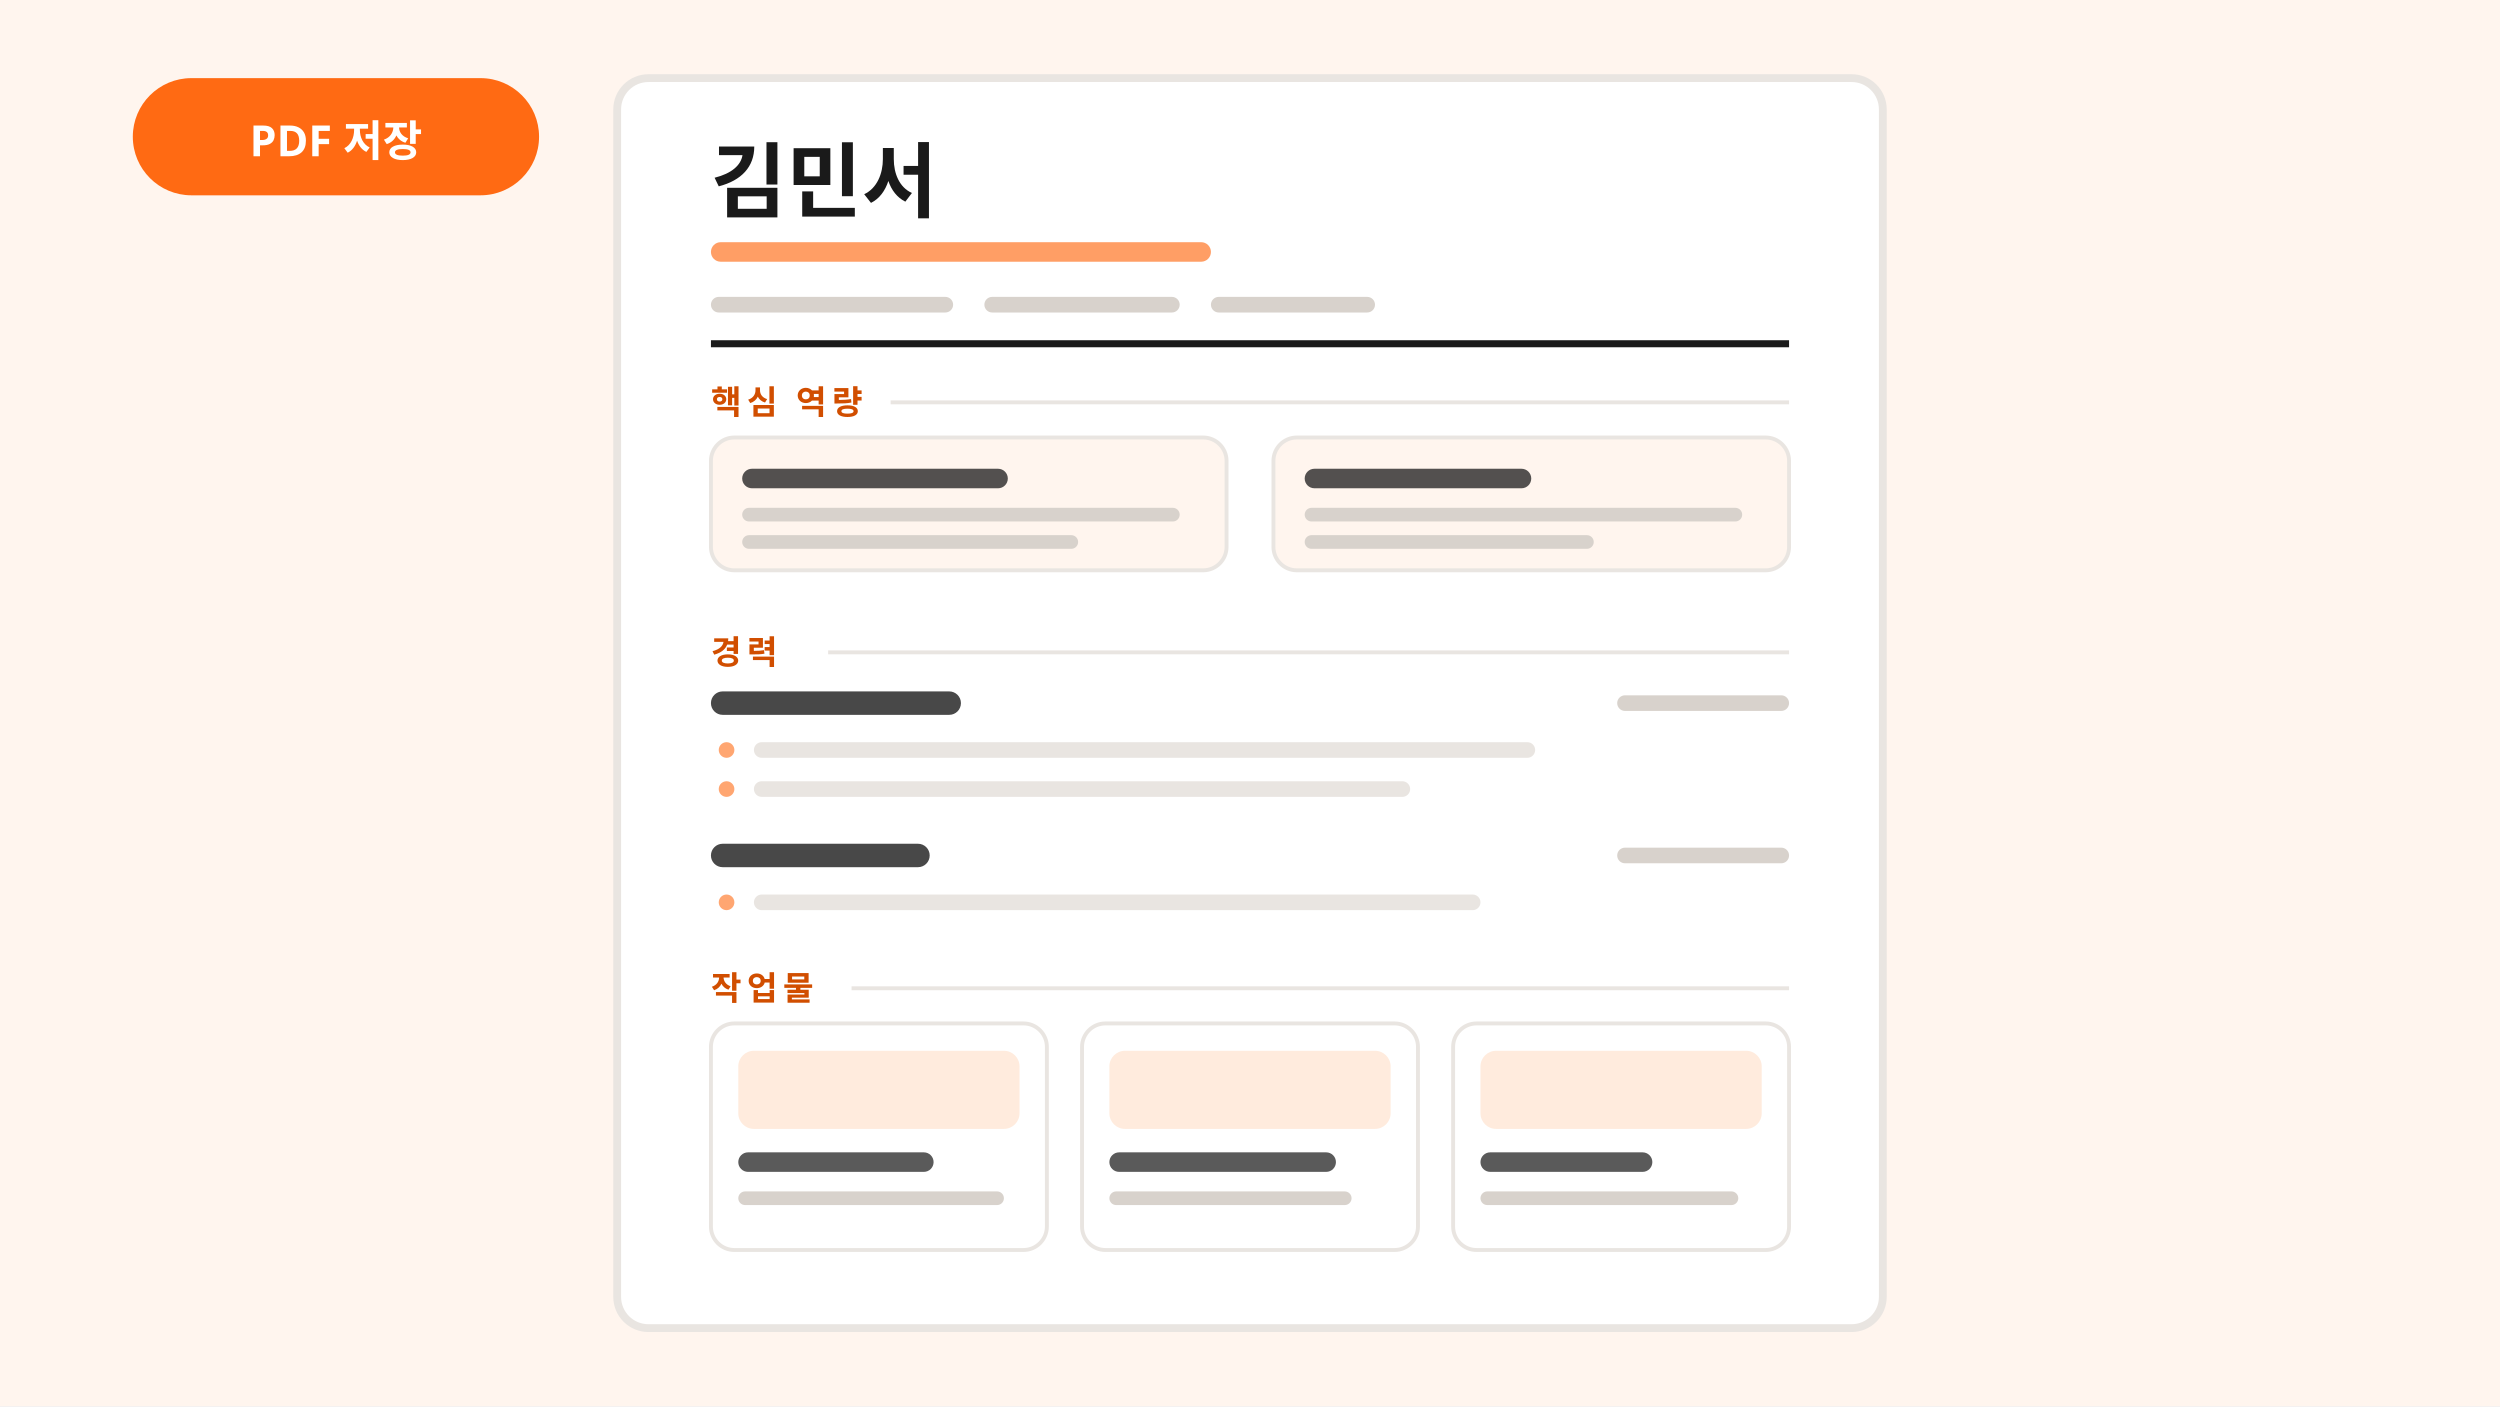
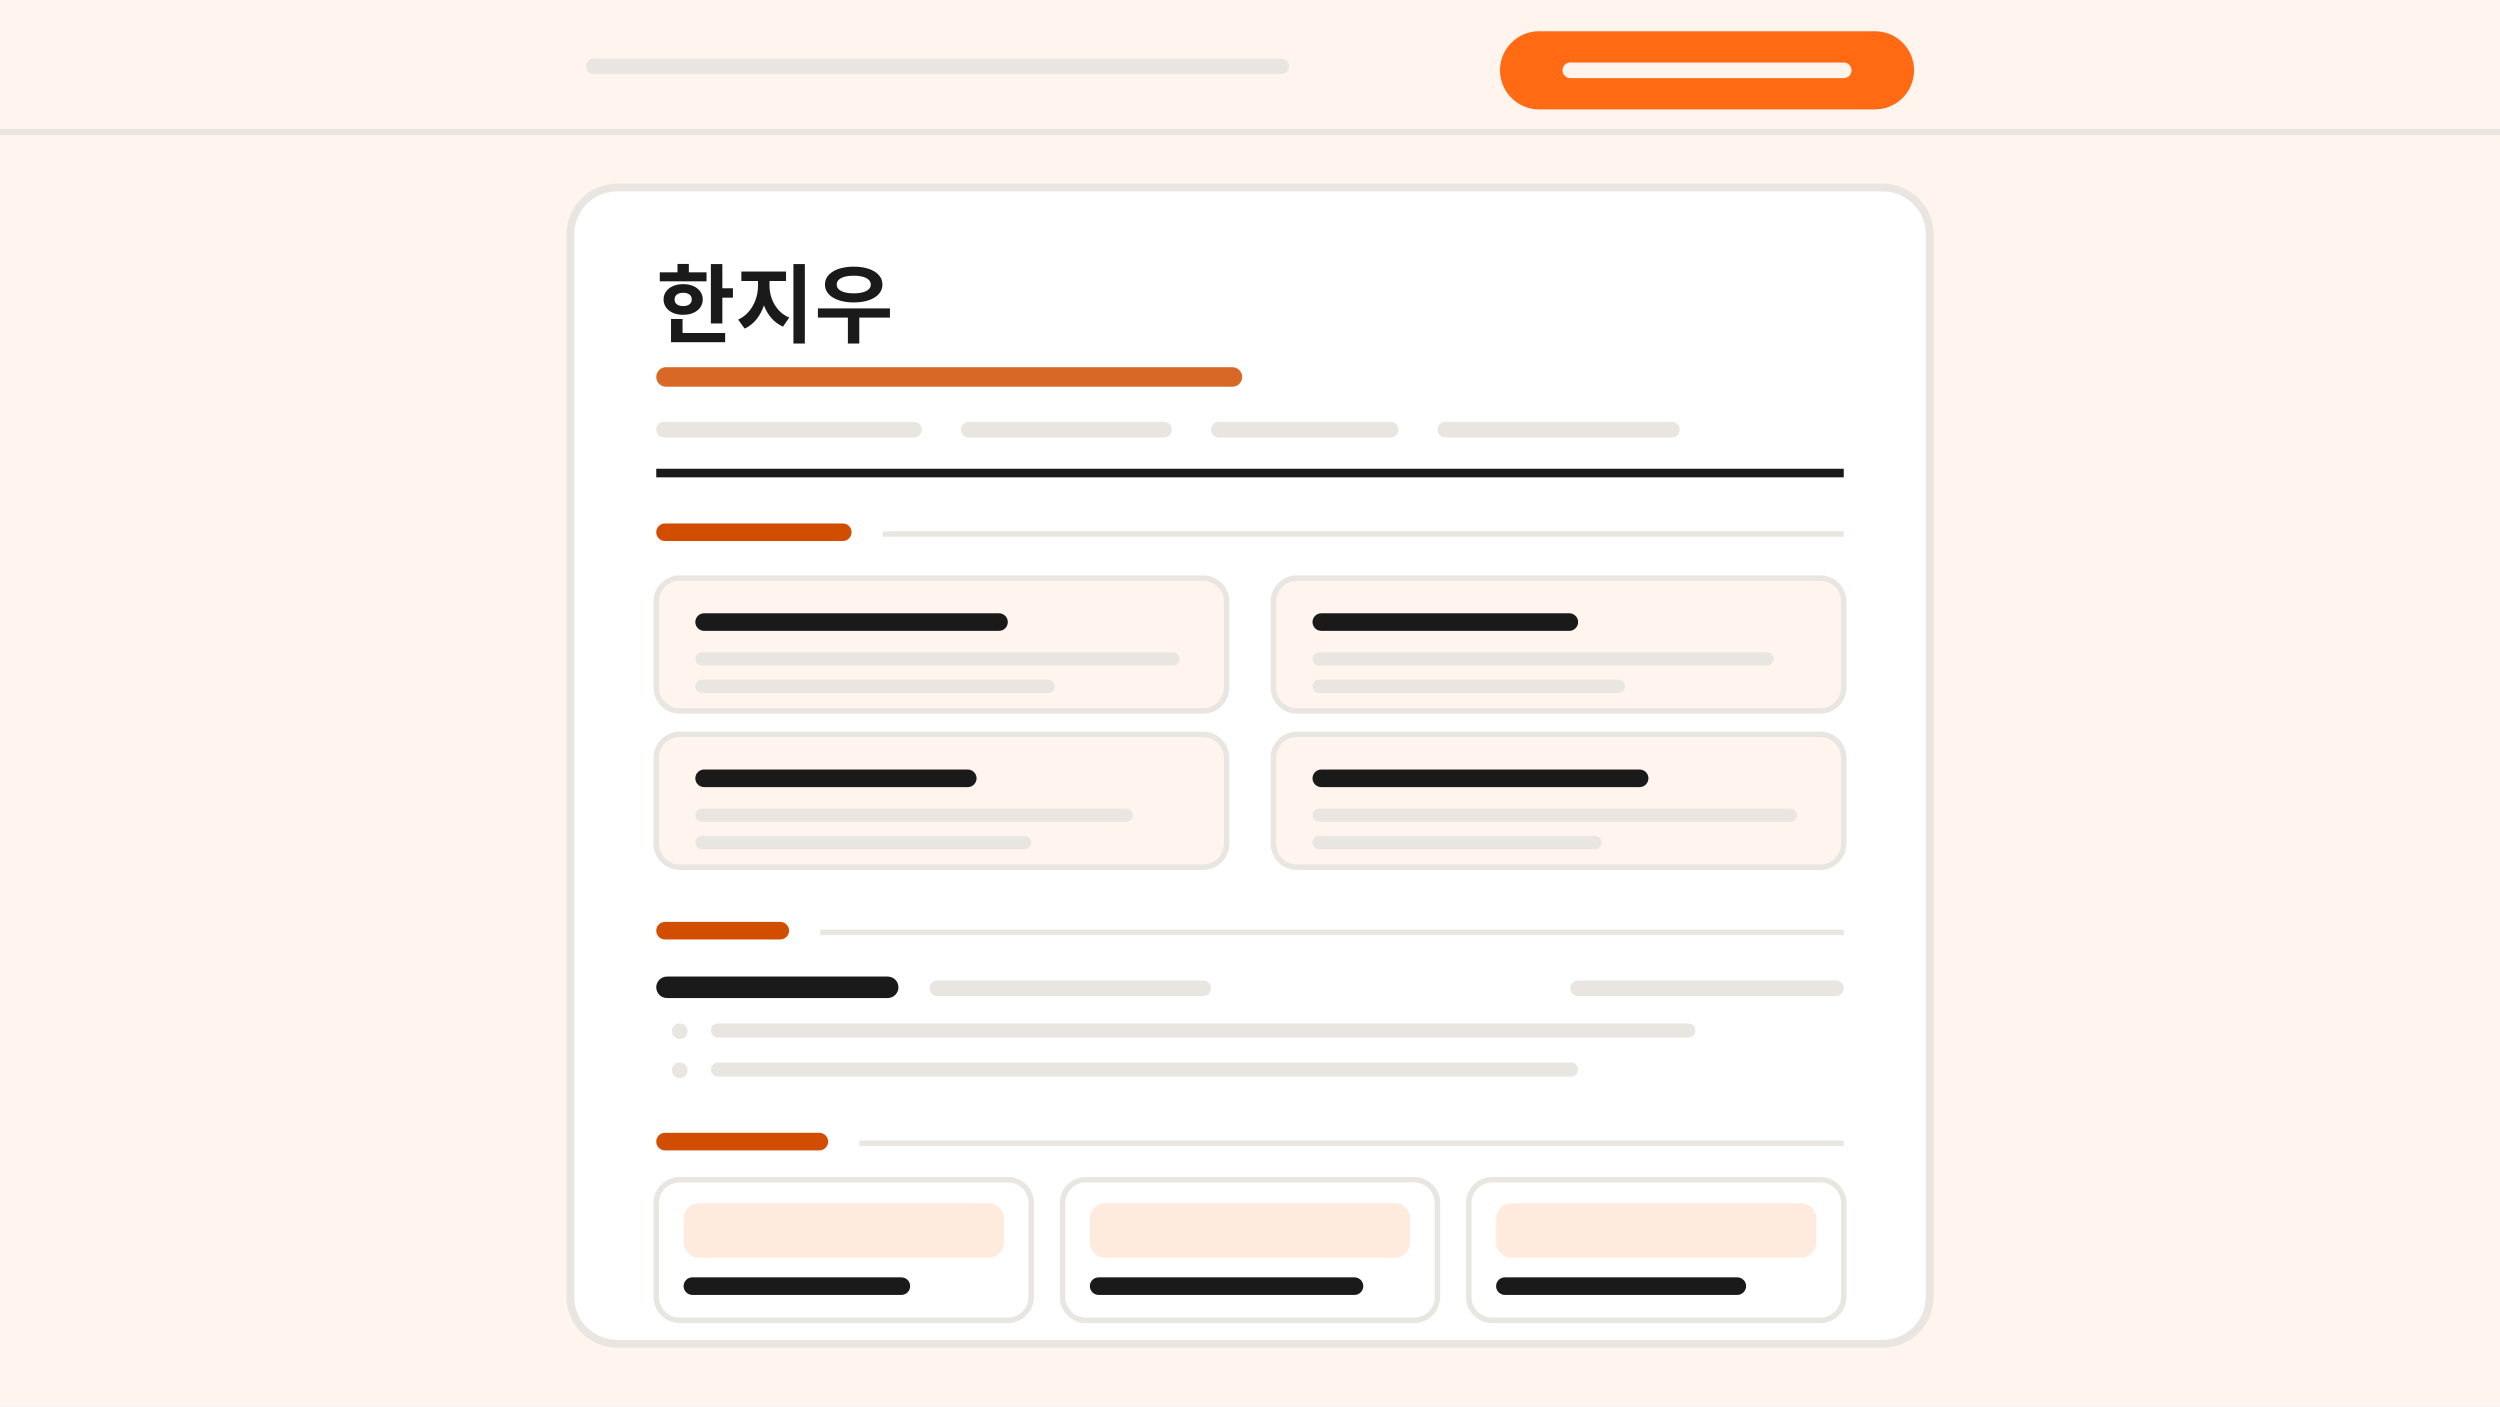
- <svg xmlns="http://www.w3.org/2000/svg" viewBox="0 0 640 360" role="img" aria-label="이력서·포트폴리오 틀 미리보기 — 이름과 연락처, 핵심 역량 네 칸, 경력, 작업물 세 카드">
+ <svg xmlns="http://www.w3.org/2000/svg" viewBox="0 0 640 360" role="img" aria-label="이력서 틀 미리보기 — 인쇄 단추, 이름과 연락처, 핵심 역량 네 칸, 경력, 작업물 카드 세 개">
  <rect width="640" height="360" fill="#FFF5EE" />
-   <rect x="158" y="20" width="324" height="320" rx="8" fill="#FFFFFF" stroke="#E9E5E1" stroke-width="2" />
-   <text x="182" y="54" font-family="sans-serif" font-size="21" font-weight="800" fill="#1A1A1A">김민서</text>
-   <rect x="182" y="62" width="128" height="5" rx="2.5" fill="#FF6A13" opacity="0.65" />
-   <g fill="#D8D2CC">
-     <rect x="182" y="76" width="62" height="4" rx="2" />
-     <rect x="252" y="76" width="50" height="4" rx="2" />
-     <rect x="310" y="76" width="42" height="4" rx="2" />
+   <rect x="0" y="0" width="640" height="34" fill="#FFF5EE" />
+   <rect x="0" y="33" width="640" height="1.6" fill="#E9E5E1" />
+   <rect x="150" y="15" width="180" height="4" rx="2" fill="#E9E5E1" />
+   <rect x="384" y="8" width="106" height="20" rx="10" fill="#FF6A13" />
+   <rect x="400" y="16" width="74" height="4" rx="2" fill="#FFFFFF" opacity="0.92" />
+   <rect x="146" y="48" width="348" height="296" rx="12" fill="#FFFFFF" stroke="#E9E5E1" stroke-width="2" />
+   <text x="168" y="86" font-family="sans-serif" font-size="22" font-weight="700" fill="#1A1A1A">한지우</text>
+   <rect x="168" y="94" width="150" height="5" rx="2.5" fill="#D14E00" opacity="0.85" />
+   <g fill="#E9E5E1">
+     <rect x="168" y="108" width="68" height="4" rx="2" />
+     <rect x="246" y="108" width="54" height="4" rx="2" />
+     <rect x="310" y="108" width="48" height="4" rx="2" />
+     <rect x="368" y="108" width="62" height="4" rx="2" />
  </g>
-   <line x1="182" y1="88" x2="458" y2="88" stroke="#1A1A1A" stroke-width="1.8" />
-   <text x="182" y="106" font-family="sans-serif" font-size="8.5" font-weight="700" letter-spacing="1.4" fill="#D14E00">핵심 역량</text>
-   <line x1="228" y1="103" x2="458" y2="103" stroke="#E9E5E1" stroke-width="1" />
+   <rect x="168" y="120" width="304" height="2.2" fill="#1A1A1A" />
+   <rect x="168" y="134" width="50" height="4.5" rx="2.25" fill="#D14E00" />
+   <rect x="226" y="136" width="246" height="1.4" fill="#E9E5E1" />
+   <g fill="#FFF5EE" stroke="#E9E5E1" stroke-width="1.4">
+     <rect x="168" y="148" width="146" height="34" rx="6" />
+     <rect x="326" y="148" width="146" height="34" rx="6" />
+     <rect x="168" y="188" width="146" height="34" rx="6" />
+     <rect x="326" y="188" width="146" height="34" rx="6" />
+   </g>
+   <g fill="#1A1A1A">
+     <rect x="178" y="157" width="80" height="4.5" rx="2.25" />
+     <rect x="336" y="157" width="68" height="4.5" rx="2.25" />
+     <rect x="178" y="197" width="72" height="4.5" rx="2.25" />
+     <rect x="336" y="197" width="86" height="4.5" rx="2.25" />
+   </g>
+   <g fill="#E9E5E1">
+     <rect x="178" y="167" width="124" height="3.4" rx="1.7" />
+     <rect x="178" y="174" width="92" height="3.4" rx="1.7" />
+     <rect x="336" y="167" width="118" height="3.4" rx="1.7" />
+     <rect x="336" y="174" width="80" height="3.4" rx="1.7" />
+     <rect x="178" y="207" width="112" height="3.4" rx="1.7" />
+     <rect x="178" y="214" width="86" height="3.4" rx="1.7" />
+     <rect x="336" y="207" width="124" height="3.4" rx="1.7" />
+     <rect x="336" y="214" width="74" height="3.4" rx="1.7" />
+   </g>
+   <rect x="168" y="236" width="34" height="4.5" rx="2.25" fill="#D14E00" />
+   <rect x="210" y="238" width="262" height="1.4" fill="#E9E5E1" />
+   <rect x="168" y="250" width="62" height="5.5" rx="2.75" fill="#1A1A1A" />
+   <rect x="238" y="251" width="72" height="4" rx="2" fill="#E9E5E1" />
+   <rect x="402" y="251" width="70" height="4" rx="2" fill="#E9E5E1" />
+   <g fill="#E9E5E1">
+     <circle cx="174" cy="264" r="2" />
+     <rect x="182" y="262" width="252" height="3.6" rx="1.8" />
+     <circle cx="174" cy="274" r="2" />
+     <rect x="182" y="272" width="222" height="3.6" rx="1.8" />
+   </g>
+   <rect x="168" y="290" width="44" height="4.5" rx="2.25" fill="#D14E00" />
+   <rect x="220" y="292" width="252" height="1.4" fill="#E9E5E1" />
  <g>
-     <rect x="182" y="112" width="132" height="34" rx="6" fill="#FFF5EE" stroke="#E9E5E1" stroke-width="1" />
-     <rect x="190" y="120" width="68" height="5" rx="2.5" fill="#1A1A1A" opacity="0.75" />
-     <rect x="190" y="130" width="112" height="3.5" rx="1.75" fill="#D8D2CC" />
-     <rect x="190" y="137" width="86" height="3.5" rx="1.75" fill="#D8D2CC" />
-     <rect x="326" y="112" width="132" height="34" rx="6" fill="#FFF5EE" stroke="#E9E5E1" stroke-width="1" />
-     <rect x="334" y="120" width="58" height="5" rx="2.5" fill="#1A1A1A" opacity="0.75" />
-     <rect x="334" y="130" width="112" height="3.5" rx="1.75" fill="#D8D2CC" />
-     <rect x="334" y="137" width="74" height="3.5" rx="1.75" fill="#D8D2CC" />
+     <rect x="168" y="302" width="96" height="36" rx="6" fill="#FFFFFF" stroke="#E9E5E1" stroke-width="1.4" />
+     <rect x="175" y="308" width="82" height="14" rx="4" fill="#FFEBDD" />
+     <rect x="175" y="327" width="58" height="4.5" rx="2.25" fill="#1A1A1A" />
+     <rect x="272" y="302" width="96" height="36" rx="6" fill="#FFFFFF" stroke="#E9E5E1" stroke-width="1.4" />
+     <rect x="279" y="308" width="82" height="14" rx="4" fill="#FFEBDD" />
+     <rect x="279" y="327" width="70" height="4.5" rx="2.25" fill="#1A1A1A" />
+     <rect x="376" y="302" width="96" height="36" rx="6" fill="#FFFFFF" stroke="#E9E5E1" stroke-width="1.4" />
+     <rect x="383" y="308" width="82" height="14" rx="4" fill="#FFEBDD" />
+     <rect x="383" y="327" width="64" height="4.5" rx="2.25" fill="#1A1A1A" />
  </g>
-   <text x="182" y="170" font-family="sans-serif" font-size="8.5" font-weight="700" letter-spacing="1.4" fill="#D14E00">경력</text>
-   <line x1="212" y1="167" x2="458" y2="167" stroke="#E9E5E1" stroke-width="1" />
-   <g>
-     <rect x="182" y="177" width="64" height="6" rx="3" fill="#1A1A1A" opacity="0.8" />
-     <rect x="414" y="178" width="44" height="4" rx="2" fill="#D8D2CC" />
-     <circle cx="186" cy="192" r="2" fill="#FF6A13" opacity="0.6" />
-     <rect x="193" y="190" width="200" height="4" rx="2" fill="#E9E5E1" />
-     <circle cx="186" cy="202" r="2" fill="#FF6A13" opacity="0.6" />
-     <rect x="193" y="200" width="168" height="4" rx="2" fill="#E9E5E1" />
-   </g>
-   <g>
-     <rect x="182" y="216" width="56" height="6" rx="3" fill="#1A1A1A" opacity="0.8" />
-     <rect x="414" y="217" width="44" height="4" rx="2" fill="#D8D2CC" />
-     <circle cx="186" cy="231" r="2" fill="#FF6A13" opacity="0.6" />
-     <rect x="193" y="229" width="186" height="4" rx="2" fill="#E9E5E1" />
-   </g>
-   <text x="182" y="256" font-family="sans-serif" font-size="8.5" font-weight="700" letter-spacing="1.4" fill="#D14E00">작업물</text>
-   <line x1="218" y1="253" x2="458" y2="253" stroke="#E9E5E1" stroke-width="1" />
-   <g>
-     <rect x="182" y="262" width="86" height="58" rx="6" fill="#FFFFFF" stroke="#E9E5E1" stroke-width="1" />
-     <rect x="189" y="269" width="72" height="20" rx="4" fill="#FFEBDD" />
-     <rect x="189" y="295" width="50" height="5" rx="2.5" fill="#1A1A1A" opacity="0.72" />
-     <rect x="189" y="305" width="68" height="3.5" rx="1.75" fill="#D8D2CC" />
-     <rect x="277" y="262" width="86" height="58" rx="6" fill="#FFFFFF" stroke="#E9E5E1" stroke-width="1" />
-     <rect x="284" y="269" width="72" height="20" rx="4" fill="#FFEBDD" />
-     <rect x="284" y="295" width="58" height="5" rx="2.5" fill="#1A1A1A" opacity="0.72" />
-     <rect x="284" y="305" width="62" height="3.5" rx="1.75" fill="#D8D2CC" />
-     <rect x="372" y="262" width="86" height="58" rx="6" fill="#FFFFFF" stroke="#E9E5E1" stroke-width="1" />
-     <rect x="379" y="269" width="72" height="20" rx="4" fill="#FFEBDD" />
-     <rect x="379" y="295" width="44" height="5" rx="2.5" fill="#1A1A1A" opacity="0.72" />
-     <rect x="379" y="305" width="66" height="3.5" rx="1.75" fill="#D8D2CC" />
-   </g>
-   <rect x="34" y="20" width="104" height="30" rx="15" fill="#FF6A13" />
-   <text x="86" y="40" text-anchor="middle" font-family="sans-serif" font-size="11" font-weight="700" fill="#FFFFFF">PDF 저장</text>
</svg>
